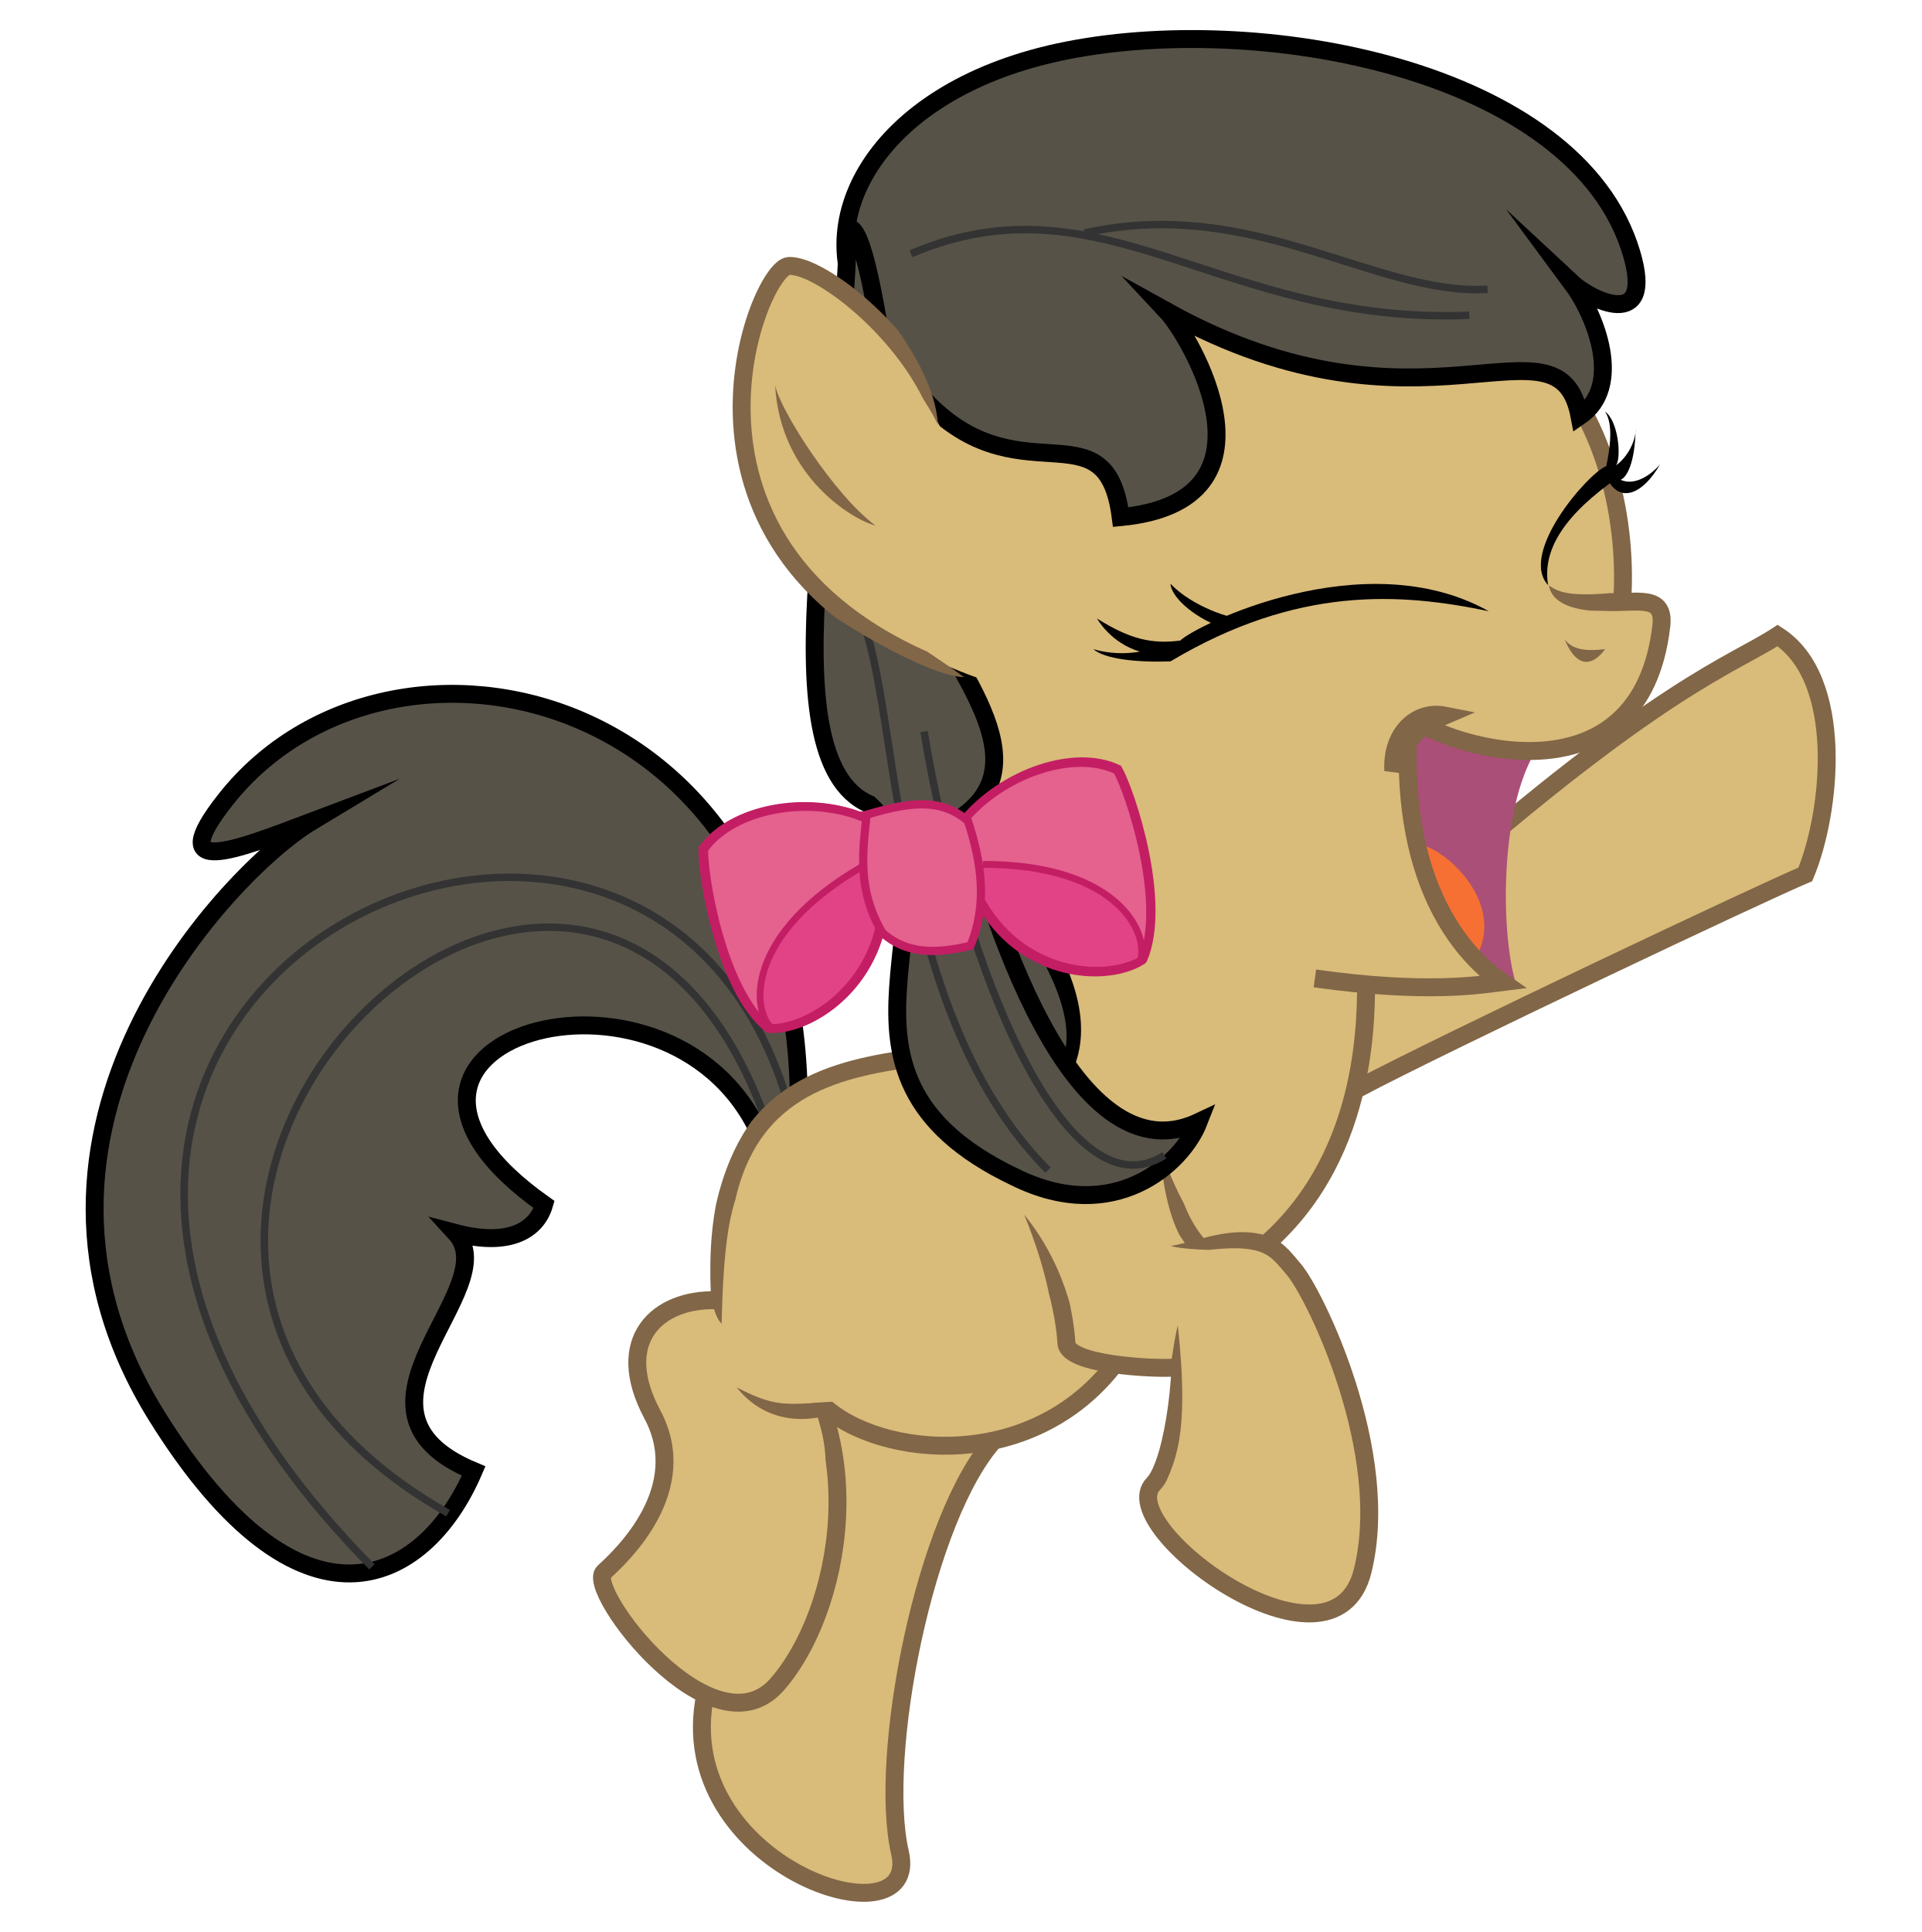
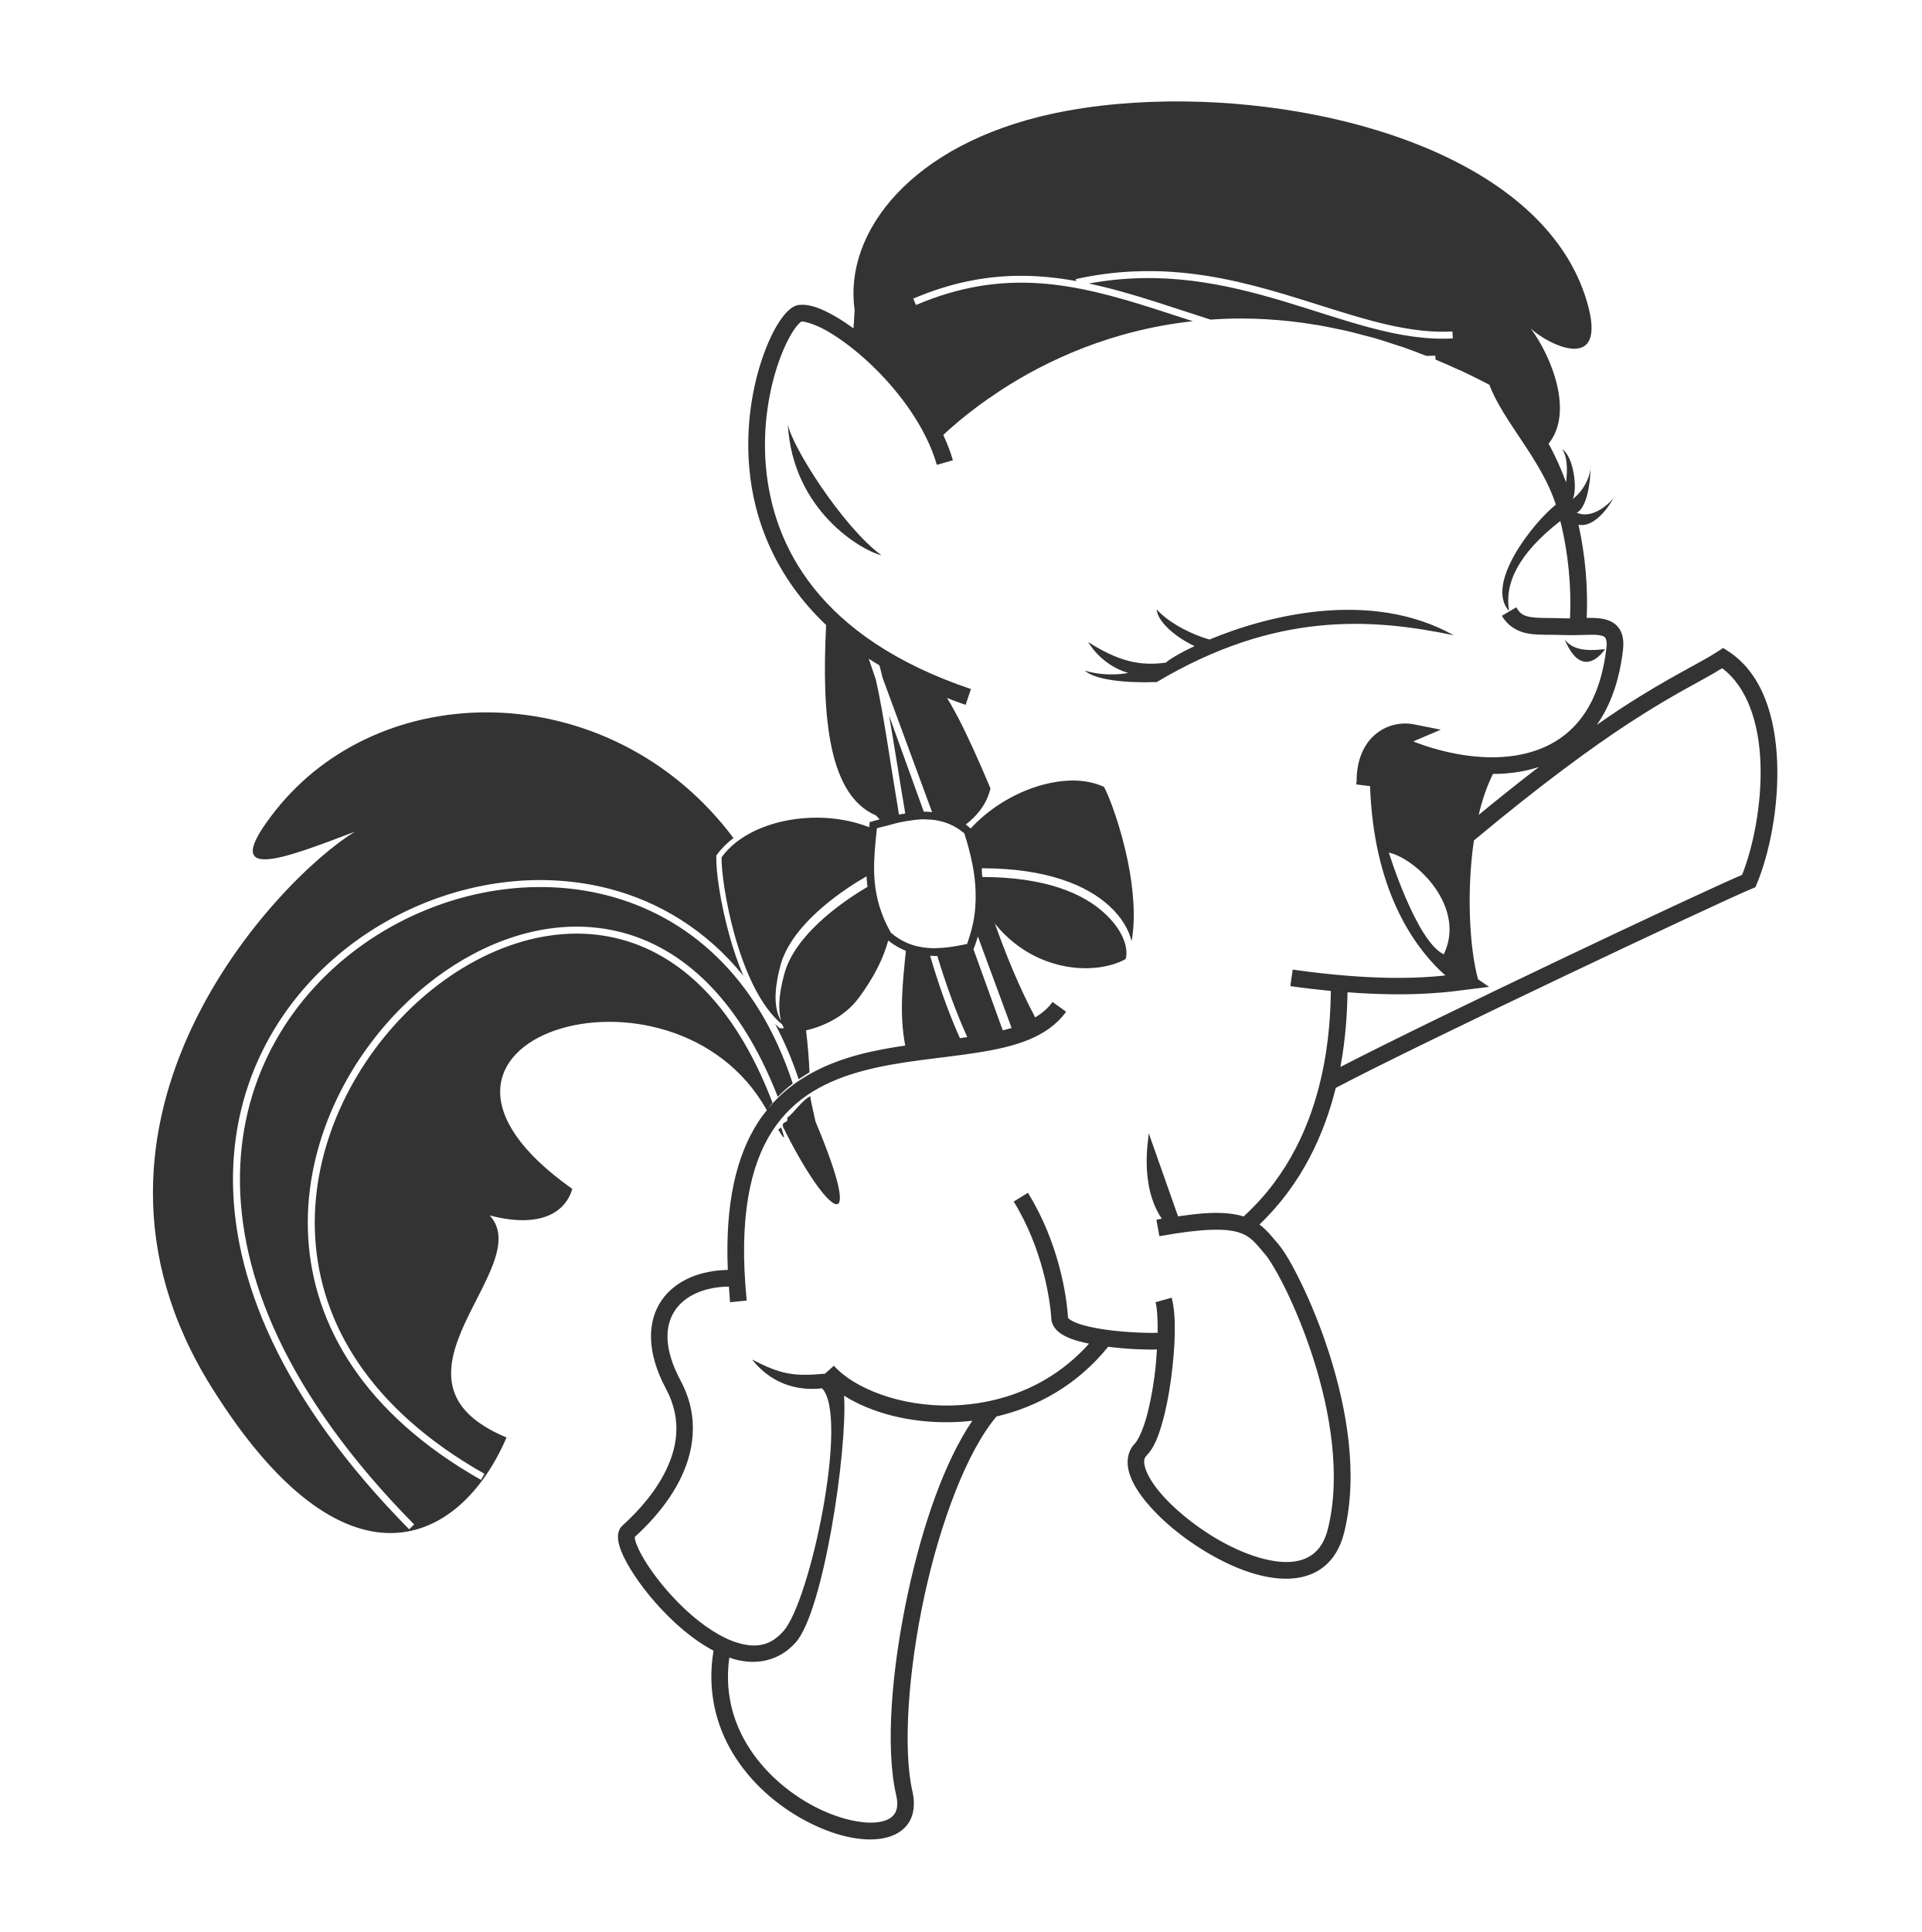
<svg xmlns="http://www.w3.org/2000/svg" xmlns:xlink="http://www.w3.org/1999/xlink" height="174.653" width="173.699" version="1.0" viewBox="0 0 173.699 174.653" id="svg2">
  <defs id="defs66">
    <linearGradient id="linearGradient11550">
      <stop style="stop-color: rgb(255, 255, 255); stop-opacity: 1;" offset="0" id="stop11552" />
      <stop style="stop-color: rgb(255, 255, 255); stop-opacity: 0;" offset="1" id="stop11554" />
    </linearGradient>
    <linearGradient xlink:href="#linearGradient11550" id="linearGradient10783" gradientUnits="userSpaceOnUse" x1="25.5" y1="18.5" x2="36.5" y2="18.5" gradientTransform="matrix(10.16656,0,0,10.16656,-690.8088,-2.169177)" />
-     <clipPath id="clipPath6889" clipPathUnits="userSpaceOnUse">
-       <path id="path6891" d="M 550.321,951.074 C 582.307,1000.693 588.868,1028.988 584.768,1056.463 580.667,1083.938 522.846,937.951 522.846,937.951 L 509.724,903.915 474.867,910.476 C 474.867,910.476 380.14,951.484 395.723,1021.196 411.306,1090.909 323.55,1140.118 385.061,1158.982 446.572,1177.845 415.817,1227.054 453.543,1235.666 491.27,1244.277 537.199,1245.098 549.091,1229.515 560.983,1213.932 644.639,1060.154 643.818,1044.981 642.998,1029.808 599.12,1032.679 591.739,1010.534 584.358,988.39 563.854,956.815 550.321,951.074 Z" style="fill:#ffaaaa;fill-opacity:1;fill-rule:nonzero;stroke:none" />
-     </clipPath>
-     <clipPath id="clipPath6883" clipPathUnits="userSpaceOnUse">
-       <path id="path6885" d="M 516.141,947.394 C 501.49,934.011 502.223,840.106 549.198,797.191 596.172,754.276 733.617,729.919 733.617,729.919 L 793.93,737.458 749.275,788.492 632.708,790.812 C 632.708,790.812 547.458,808.79 537.019,835.467 526.58,862.144 517.881,867.363 516.141,947.394 Z" style="fill:#ffaaaa;fill-opacity:1;fill-rule:nonzero;stroke:none" />
-     </clipPath>
    <clipPath id="clipPath6869" clipPathUnits="userSpaceOnUse">
      <path id="path6871" d="M 718.862,874.389 C 750.028,912.526 753.719,955.174 753.719,955.174 767.661,958.045 853.367,962.966 853.367,962.966 853.367,962.966 832.453,1001.923 831.633,1004.793 830.813,1007.664 756.999,987.16 756.999,987.16 L 731.575,958.865 C 731.575,958.865 741.827,964.606 739.366,949.843 736.906,935.081 734.445,912.526 718.862,874.389 Z" style="fill:none;stroke:#bf1f53;stroke-width:5;stroke-linecap:butt;stroke-linejoin:miter;stroke-miterlimit:4;stroke-dasharray:none;stroke-dashoffset:0;stroke-opacity:1" />
    </clipPath>
    <clipPath id="clipPath6875" clipPathUnits="userSpaceOnUse">
      <path id="path6877" d="M 821.791,948.613 C 829.993,1024.887 819.741,1040.88 809.489,1062.614 823.021,1071.226 871.82,1097.881 871.82,1097.881 L 904.216,1030.218 C 904.216,1030.218 884.943,898.174 854.597,898.174 824.252,898.174 816.87,895.303 816.87,895.303 840.245,892.433 885.353,865.778 914.878,919.088 944.404,972.397 977.21,1074.096 977.21,1074.096 V 1148.32 L 945.224,1192.198 847.626,1148.32 772.172,1092.55 788.985,1042.52 C 788.985,1042.52 795.956,1049.082 804.978,1034.319 814,1019.556 815.553,973.66 821.791,948.613 Z" style="fill:none;stroke:#bf1f53;stroke-width:5;stroke-linecap:butt;stroke-linejoin:miter;stroke-miterlimit:4;stroke-dasharray:none;stroke-dashoffset:0;stroke-opacity:1" />
    </clipPath>
    <clipPath id="clipPath6863" clipPathUnits="userSpaceOnUse">
      <path id="path6865" d="M 809.899,828.871 C 811.949,871.109 823.842,891.613 827.122,894.073 840.655,892.023 846.475,892.301 846.475,892.301 840.734,893.531 820.971,864.548 809.899,828.871 Z" style="fill:none;stroke:#bf1f53;stroke-width:5;stroke-linecap:butt;stroke-linejoin:miter;stroke-miterlimit:4;stroke-dasharray:none;stroke-dashoffset:0;stroke-opacity:1" />
    </clipPath>
    <clipPath id="clipPath6895" clipPathUnits="userSpaceOnUse">
      <path id="path6897" d="M 1070.399,452.832 C 1073.27,468.21 1095.107,470.055 1109.152,470.26 1103.923,479.692 813.59,587.337 813.59,587.337 L 765.201,801.396 C 765.201,801.396 1024.369,812.878 1027.649,812.878 1030.93,812.878 1165.434,707.899 1165.434,707.899 L 1242.529,465.134 1206.442,399.522 C 1206.442,399.522 1144.623,454.882 1113.868,457.753 1083.112,460.623 1076.551,456.933 1070.399,452.832 Z" style="fill:#ffaaaa;fill-opacity:1;fill-rule:nonzero;stroke:none" />
    </clipPath>
    <clipPath id="clipPath6069" clipPathUnits="userSpaceOnUse">
      <path id="path6071" d="M 798.417,670.992 C 773.197,675.708 759.46,673.863 753.924,667.711 769.097,670.582 796.982,657.87 805.593,649.258 814.205,640.646 658.376,584.261 656.121,578.93 653.865,573.599 653.455,490.559 655.301,489.944 657.146,489.329 689.747,504.911 689.747,504.911 L 829.173,605.79 834.709,652.334 Z" style="fill:none;stroke:#bf1f53;stroke-width:5;stroke-linecap:butt;stroke-linejoin:miter;stroke-miterlimit:4;stroke-dasharray:none;stroke-dashoffset:0;stroke-opacity:1" />
    </clipPath>
    <clipPath id="clipPath6907" clipPathUnits="userSpaceOnUse">
      <path id="path6909" d="M 678.523,514.183 C 662.787,502.322 628.248,481.522 582.953,446.503 561.988,430.294 601.392,269.451 625.169,294.968 648.946,320.485 659.385,341.218 661.125,345.277 658.225,297.723 603.132,243.934 586.314,225.376 569.495,206.818 510.922,210.298 492.364,230.595 473.806,250.893 426.252,355.861 461.048,399.936 495.844,444.011 547.458,434.732 566.016,453.87 584.574,473.008 654.746,514.183 678.523,514.183 Z" style="fill:#ffaaaa;fill-opacity:1;fill-rule:nonzero;stroke:none" />
    </clipPath>
  </defs>
+   <path style="color:#000000;font-style:normal;font-variant:normal;font-weight:normal;font-stretch:normal;font-size:medium;line-height:normal;font-family:sans-serif;font-variant-ligatures:normal;font-variant-position:normal;font-variant-caps:normal;font-variant-numeric:normal;font-variant-alternates:normal;font-feature-settings:normal;text-indent:0;text-align:start;text-decoration:none;text-decoration-line:none;text-decoration-style:solid;text-decoration-color:#000000;letter-spacing:normal;word-spacing:normal;text-transform:none;writing-mode:lr-tb;direction:ltr;text-orientation:mixed;dominant-baseline:auto;baseline-shift:baseline;text-anchor:start;white-space:normal;shape-padding:0;clip-rule:nonzero;display:inline;overflow:visible;visibility:visible;opacity:1;isolation:auto;mix-blend-mode:normal;color-interpolation:sRGB;color-interpolation-filters:linearRGB;solid-color:#000000;solid-opacity:1;vector-effect:none;fill:#333333;fill-opacity:1;fill-rule:nonzero;stroke:none;stroke-width:0.742;stroke-linecap:butt;stroke-linejoin:miter;stroke-miterlimit:100;stroke-dasharray:none;stroke-dashoffset:0;stroke-opacity:1;color-rendering:auto;image-rendering:auto;shape-rendering:auto;text-rendering:auto;enable-background:accumulate" d="m 107.222,9.173 c -4.288,-0.057 -8.422,0.317 -12.056,1.099 -12.772,2.749 -18.91,10.718 -17.909,17.74 -0.025,0.544 -0.067,1.11 -0.104,1.671 -0.527,-0.381 -1.045,-0.73 -1.538,-1.017 -1.251,-0.728 -2.318,-1.183 -3.32,-1.106 -0.45,0.035 -0.751,0.259 -1.031,0.518 -0.28,0.259 -0.542,0.586 -0.804,0.984 -0.524,0.796 -1.045,1.877 -1.502,3.189 -0.914,2.623 -1.562,6.166 -1.228,10.026 0.405,4.695 2.331,9.84 6.95,14.228 -0.434,8.542 0.29,15.403 4.501,17.208 0.123,0.116 0.217,0.239 0.33,0.357 -0.223,0.062 -0.446,0.122 -0.669,0.186 l -0.224,0.064 -0.026,0.233 c -0.008,0.074 -0.014,0.15 -0.022,0.224 -1.448,-0.567 -3.051,-0.848 -4.647,-0.86 -3.532,-0.027 -7.023,1.25 -8.692,3.586 -0.071,2.197 1.491,11.871 5.483,15.112 0.051,0.128 0.102,0.244 0.155,0.337 -0.089,4.73e-4 -0.181,0.006 -0.268,0.002 l -0.111,-0.005 -0.087,-0.069 c -0.115,-0.092 -0.219,-0.204 -0.33,-0.304 0.807,1.52 1.522,3.18 2.125,4.989 0.306,-0.213 0.641,-0.42 0.979,-0.625 -0.052,-1.308 -0.165,-2.564 -0.312,-3.79 1.469,-0.348 3.475,-1.183 4.796,-2.981 1.347,-1.833 2.16,-3.459 2.635,-5.146 0.511,0.411 1.044,0.715 1.594,0.933 -0.29,2.829 -0.611,5.735 -0.058,8.561 -1.382,0.206 -2.774,0.447 -4.138,0.809 -3.084,0.819 -6.039,2.218 -8.229,4.851 0.12,-0.166 0.237,-0.333 0.368,-0.488 -3.576,-9.389 -8.98,-13.881 -14.699,-15.003 -6.425,-1.26 -13.32,1.718 -18.496,6.947 -5.176,5.229 -8.609,12.687 -8.142,20.288 0.467,7.601 4.807,15.372 15.298,21.312 l -0.31,0.549 c -10.632,-6.019 -15.136,-14.008 -15.617,-21.822 -0.48,-7.814 3.036,-15.426 8.324,-20.769 3.966,-4.007 8.943,-6.748 14.006,-7.315 1.688,-0.189 3.386,-0.135 5.059,0.193 5.895,1.157 11.416,5.752 15.056,15.089 0.18,-0.188 0.366,-0.371 0.558,-0.547 0.244,-0.223 0.514,-0.441 0.795,-0.656 C 68.469,88.167 62.097,82.819 54.924,80.953 47.534,79.031 39.284,80.818 32.856,85.352 26.429,89.887 21.83,97.151 21.693,106.197 c -0.137,9.046 4.195,19.907 15.745,31.613 l -0.448,0.441 c -11.631,-11.789 -16.067,-22.81 -15.927,-32.065 0.14,-9.255 4.861,-16.712 11.431,-21.348 4.928,-3.477 10.899,-5.377 16.78,-5.277 1.96,0.033 3.911,0.29 5.809,0.784 4.543,1.182 8.775,3.745 12.116,7.867 -0.479,-1.114 -0.877,-2.295 -1.208,-3.457 -0.895,-3.141 -1.278,-6.101 -1.239,-7.302 l 0.004,-0.106 0.06,-0.086 c 0.404,-0.566 0.913,-1.063 1.487,-1.502 -5.565,-7.441 -13.744,-11.176 -21.722,-11.355 -7.561,-0.17 -14.937,2.85 -19.721,8.922 -5.326,6.761 0.938,4.23 7.227,1.859 -6.76,4.075 -28.02,26.017 -13.015,50.135 12.107,19.46 22.534,14.378 26.718,4.629 -12.472,-5.197 2.806,-15.366 -1.52,-20.074 4.426,1.165 6.815,-0.166 7.464,-2.4 -19.134,-13.524 9.106,-22.299 17.585,-7.111 -0.272,0.34 -0.538,0.691 -0.784,1.072 -1.941,3.006 -2.995,7.271 -2.743,13.365 -2.47,0.042 -4.71,0.928 -5.964,2.721 -1.339,1.913 -1.391,4.723 0.372,8.018 1.55,2.897 0.984,5.526 -0.184,7.741 -1.168,2.216 -2.959,3.914 -3.747,4.63 -0.291,0.264 -0.393,0.632 -0.406,0.94 -0.013,0.309 0.043,0.602 0.135,0.911 0.183,0.618 0.521,1.305 0.979,2.059 0.915,1.509 2.315,3.263 3.958,4.793 1.101,1.025 2.308,1.947 3.566,2.61 -0.592,3.56 0.203,6.721 1.748,9.277 1.628,2.695 4.047,4.741 6.507,6.063 2.461,1.321 4.949,1.948 6.903,1.649 0.977,-0.15 1.86,-0.562 2.407,-1.323 0.547,-0.761 0.682,-1.794 0.417,-2.943 -0.872,-3.777 -0.396,-10.863 1.086,-17.698 1.434,-6.612 3.839,-13.049 6.515,-16.2 3.657,-0.854 7.275,-2.816 10.092,-6.3 1.778,0.222 3.505,0.28 4.408,0.242 -0.047,0.801 -0.114,1.625 -0.224,2.447 -0.185,1.383 -0.45,2.743 -0.771,3.845 -0.321,1.102 -0.743,1.952 -1.013,2.23 -0.639,0.658 -0.761,1.613 -0.539,2.476 0.221,0.864 0.728,1.725 1.418,2.597 1.38,1.744 3.52,3.521 5.868,4.882 2.348,1.361 4.895,2.317 7.178,2.245 1.142,-0.036 2.232,-0.348 3.122,-1.039 0.89,-0.691 1.543,-1.745 1.884,-3.123 1.295,-5.233 0.244,-11.175 -1.316,-16.091 -0.78,-2.458 -1.692,-4.658 -2.526,-6.385 -0.833,-1.727 -1.548,-2.946 -2.097,-3.592 -0.534,-0.628 -1.03,-1.275 -1.715,-1.788 3.924,-3.749 5.895,-8.311 6.897,-12.35 7.49,-3.954 34.327,-16.638 37.648,-18.022 l 0.288,-0.12 0.12,-0.286 c 1.15,-2.761 1.997,-6.945 1.846,-10.996 -0.151,-4.051 -1.308,-8.053 -4.472,-10.081 l -0.412,-0.262 -0.41,0.268 c -1.81,1.184 -4.342,2.275 -8.833,5.201 -0.657,0.428 -1.429,0.967 -2.176,1.482 1.19,-1.687 2.033,-3.914 2.365,-6.775 0.091,-0.784 9.3e-4,-1.456 -0.368,-1.972 -0.369,-0.516 -0.948,-0.751 -1.491,-0.846 -0.456,-0.079 -0.934,-0.085 -1.418,-0.075 0.114,-2.689 -0.11,-5.578 -0.743,-8.424 0.946,0.197 2.118,-0.595 3.165,-2.4 -0.766,0.896 -2.129,1.846 -3.331,1.308 0.516,-0.206 1.215,-1.412 1.266,-4.302 0.052,0.619 -0.399,2.149 -1.638,3.078 0.465,-0.774 0.142,-3.8 -0.942,-4.523 0.484,0.692 0.49,1.869 0.357,3.007 -0.447,-1.205 -0.963,-2.381 -1.584,-3.495 2.304,-2.835 0.265,-7.882 -1.602,-10.402 1.549,1.445 7.054,4.23 5.06,-2.478 C 139.836,15.073 122.538,9.378 107.222,9.173 Z m -2.903,15.336 c 4.293,0.071 8.202,1.02 11.838,2.107 5.54,1.656 10.452,3.612 15.14,3.348 l 0.035,0.629 c -4.884,0.276 -9.848,-1.727 -15.355,-3.373 -5.229,-1.563 -10.941,-2.812 -17.541,-1.589 2.016,0.429 4.024,1.014 6.074,1.667 1.6,0.51 3.241,1.058 4.92,1.595 0.904,-0.061 1.823,-0.102 2.77,-0.1 0.735,0.001 1.483,0.022 2.243,0.066 0.761,0.043 1.533,0.108 2.318,0.197 0.711,0.081 1.435,0.186 2.167,0.306 0.085,0.014 0.167,0.022 0.251,0.036 0.61,0.104 1.23,0.235 1.853,0.368 0.216,0.046 0.427,0.081 0.645,0.131 0.565,0.129 1.141,0.286 1.717,0.441 0.27,0.073 0.535,0.131 0.807,0.21 0.651,0.187 1.314,0.406 1.979,0.627 0.202,0.067 0.399,0.121 0.601,0.191 0.681,0.236 1.374,0.503 2.068,0.776 0.027,0.011 0.054,0.019 0.08,0.029 0.275,-0.006 0.544,-0.005 0.824,-0.016 l 0.015,0.352 c 0.641,0.267 1.287,0.55 1.939,0.847 0.153,0.07 0.302,0.127 0.456,0.199 0.004,0.002 0.007,0.004 0.011,0.005 0.811,0.379 1.634,0.794 2.462,1.226 1.251,3.333 4.724,6.784 6.006,10.839 -2.055,1.629 -6.444,7.194 -4.226,9.611 -0.415,-2.448 0.765,-5.123 4.634,-8.137 0.738,2.957 1.005,6.001 0.877,8.802 -0.166,0.001 -0.333,0.007 -0.497,0 -1.282,-0.053 -2.292,-7.2e-5 -2.978,-0.106 -0.685,-0.106 -1.008,-0.253 -1.383,-0.891 l -1.303,0.765 c 0.58,0.988 1.509,1.474 2.456,1.62 0.947,0.146 1.95,0.07 3.145,0.12 1.331,0.055 2.575,-0.096 3.233,0.018 0.329,0.057 0.448,0.135 0.519,0.235 0.071,0.1 0.163,0.345 0.097,0.918 -0.421,3.625 -1.662,5.959 -3.298,7.46 -1.636,1.502 -3.712,2.198 -5.908,2.378 -2.915,0.238 -6.008,-0.506 -8.242,-1.385 0.077,-0.035 0.14,-0.075 0.221,-0.109 l 2.258,-0.959 -2.407,-0.477 c -0.353,-0.07 -0.705,-0.095 -1.05,-0.077 -1.035,0.055 -2.008,0.494 -2.741,1.236 -0.924,0.935 -1.428,2.352 -1.412,4.002 v 0.002 c 9.3e-4,0.094 -0.039,0.167 -0.035,0.262 l 1.248,0.159 c 0.324,9.11 3.73,14.365 6.81,17.113 -2.409,0.259 -6.677,0.477 -13.806,-0.53 l -0.211,1.494 c 1.315,0.186 2.522,0.323 3.663,0.434 -0.03,1.714 -0.119,4.515 -0.864,7.796 -0.936,4.126 -2.897,8.843 -7.025,12.592 -0.015,-0.005 -0.028,-0.012 -0.044,-0.016 -0.793,-0.239 -1.748,-0.344 -3.007,-0.297 -0.801,0.03 -1.787,0.147 -2.872,0.304 l -2.651,-7.519 c 0,0.475 -0.877,4.677 1.181,7.732 -0.542,0.082 0.134,-0.019 -0.49,0.095 l 0.272,1.485 c 3.931,-0.715 5.98,-0.703 7.131,-0.355 1.151,0.347 1.58,1.002 2.482,2.063 0.328,0.386 1.085,1.608 1.888,3.271 0.802,1.663 1.69,3.805 2.446,6.187 1.512,4.763 2.475,10.489 1.292,15.271 -0.278,1.125 -0.752,1.832 -1.345,2.292 -0.593,0.461 -1.341,0.693 -2.245,0.722 -1.808,0.057 -4.178,-0.769 -6.373,-2.041 -2.195,-1.272 -4.223,-2.978 -5.438,-4.512 -0.607,-0.767 -1.002,-1.494 -1.141,-2.034 -0.138,-0.54 -0.079,-0.804 0.16,-1.05 0.646,-0.665 1.028,-1.654 1.379,-2.861 0.351,-1.207 0.626,-2.627 0.818,-4.067 0.385,-2.88 0.499,-5.733 0.053,-7.327 l -1.454,0.408 c 0.141,0.502 0.205,1.521 0.19,2.761 -0.706,0.038 -2.875,-0.013 -4.8,-0.293 -0.987,-0.144 -1.922,-0.352 -2.549,-0.601 -0.313,-0.125 -0.546,-0.261 -0.66,-0.361 -0.114,-0.1 -0.096,-0.114 -0.095,-0.1 -0.11,-1.982 -0.84,-6.804 -3.623,-11.298 l -1.285,0.795 c 2.586,4.178 3.302,8.853 3.399,10.587 0.027,0.479 0.298,0.883 0.61,1.155 0.313,0.273 0.681,0.463 1.093,0.627 0.506,0.201 1.093,0.349 1.706,0.476 -3.499,3.914 -8.125,5.486 -12.435,5.589 -4.594,0.11 -8.795,-1.535 -10.626,-3.595 l -0.811,0.722 c -2.86,0.256 -3.966,0.064 -6.586,-1.281 2.082,2.614 4.746,2.781 6.323,2.602 2.455,2.502 -1.049,19.229 -3.497,21.957 -1.173,1.331 -2.458,1.518 -4.016,1.082 -1.558,-0.435 -3.298,-1.605 -4.831,-3.032 -1.533,-1.427 -2.868,-3.105 -3.696,-4.47 -0.414,-0.683 -0.7,-1.294 -0.822,-1.706 -0.057,-0.193 -0.069,-0.328 -0.069,-0.392 0.855,-0.781 2.698,-2.535 3.974,-4.957 1.314,-2.493 1.989,-5.777 0.18,-9.159 -1.596,-2.983 -1.427,-5.066 -0.467,-6.438 0.91,-1.301 2.688,-2.063 4.827,-2.083 0.034,0.47 0.055,0.921 0.104,1.412 l 1.503,-0.149 c -0.744,-7.484 0.318,-12.235 2.305,-15.313 1.987,-3.078 4.934,-4.583 8.275,-5.47 3.341,-0.887 7.035,-1.114 10.325,-1.636 3.29,-0.523 6.274,-1.338 7.969,-3.69 l -1.225,-0.884 c -0.404,0.561 -0.942,1.013 -1.569,1.4 -1.46,-2.751 -2.669,-5.738 -3.643,-8.481 1.669,2.074 3.778,3.248 5.839,3.747 2.347,0.568 4.593,0.234 5.981,-0.545 0.264,-0.96 -0.176,-2.553 -1.93,-4.162 -1.889,-1.733 -5.252,-3.248 -11.025,-3.255 -0.011,-0.093 -0.02,-0.186 -0.033,-0.279 L 88.753,78.491 c 5.888,0.002 9.502,1.549 11.528,3.408 1.136,1.042 1.765,2.17 2.015,3.184 0.384,-2.135 0.157,-4.789 -0.348,-7.245 -0.631,-3.065 -1.644,-5.773 -2.147,-6.704 -0.846,-0.386 -1.821,-0.585 -2.877,-0.574 -1.094,0.011 -2.261,0.224 -3.42,0.614 -2.129,0.717 -4.213,2.032 -5.758,3.721 l -0.035,-0.031 c -0.134,-0.118 -0.272,-0.224 -0.41,-0.326 1.259,-0.973 1.954,-2.071 2.238,-3.26 -1.031,-2.464 -2.046,-4.705 -2.914,-6.383 -0.131,-0.252 -0.25,-0.465 -0.374,-0.691 -0.117,-0.213 -0.233,-0.426 -0.343,-0.612 -0.103,-0.176 -0.201,-0.331 -0.297,-0.483 -0.003,-0.005 -0.006,-0.008 -0.009,-0.013 0.554,0.211 1.1,0.426 1.686,0.623 l 0.483,-1.43 C 74.052,57.664 69.857,49.372 69.233,42.148 c -0.312,-3.612 0.304,-6.967 1.152,-9.399 0.424,-1.216 0.909,-2.203 1.338,-2.856 0.214,-0.326 0.417,-0.567 0.565,-0.703 0.148,-0.136 0.239,-0.133 0.124,-0.124 0.34,-0.026 1.319,0.251 2.446,0.906 1.126,0.655 2.444,1.641 3.743,2.856 2.597,2.429 5.111,5.782 6.086,9.195 l 1.452,-0.415 c -0.222,-0.779 -0.526,-1.54 -0.867,-2.287 0.115,-0.109 0.208,-0.2 0.346,-0.326 0.253,-0.232 0.559,-0.492 0.884,-0.769 0.127,-0.108 0.234,-0.201 0.372,-0.315 0.365,-0.303 0.784,-0.627 1.225,-0.962 0.139,-0.106 0.258,-0.202 0.405,-0.31 0.493,-0.365 1.043,-0.74 1.618,-1.124 0.146,-0.097 0.272,-0.189 0.423,-0.286 4.045,-2.623 9.954,-5.423 17.447,-6.21 -0.057,0.006 -0.116,0.008 -0.173,0.015 -1.175,-0.383 -2.367,-0.773 -3.499,-1.133 -7.103,-2.263 -13.499,-3.75 -21.518,-0.328 l -0.246,-0.578 c 3.584,-1.529 6.869,-2.097 10.028,-2.061 0.451,0.005 0.9,0.022 1.347,0.051 1.128,0.072 2.243,0.223 3.353,0.423 l -0.04,-0.177 c 1.8,-0.401 3.536,-0.618 5.214,-0.692 0.629,-0.028 1.251,-0.036 1.864,-0.026 z M 71.217,38.328 c 0.413,7.847 6.711,11.459 8.466,11.872 -3.51,-2.581 -8.157,-9.911 -8.466,-11.872 z M 104.565,55.104 c 0.046,0.916 1.356,2.318 3.417,3.307 -1.374,0.648 -2.316,1.219 -2.591,1.494 -2.375,0.31 -4.234,-0.104 -7.021,-1.859 0,0 1.136,2.065 3.614,2.788 0,0 -1.859,0.412 -3.923,-0.208 0.929,0.826 3.615,1.136 6.506,1.033 10.737,-6.401 19.409,-5.782 26.842,-4.233 -7.492,-4.187 -16.842,-1.79 -22.073,0.388 -1.439,-0.401 -3.562,-1.395 -4.769,-2.712 z m -26.033,4.446 c 0.309,0.203 0.641,0.399 0.966,0.596 0.096,0.36 0.193,0.722 0.282,1.117 l 0.002,0.007 4.476,12.146 c -0.249,-0.023 -0.499,-0.044 -0.751,-0.042 L 80.371,64.687 c 0.463,2.607 0.914,5.637 1.463,8.851 -0.189,0.032 -0.379,0.059 -0.569,0.098 -0.799,-4.744 -1.381,-9.065 -2.085,-12.182 z m 77.148,0.858 c 2.28,1.708 3.328,4.956 3.462,8.57 0.138,3.696 -0.661,7.601 -1.662,10.11 -3.939,1.669 -27.945,13.031 -36.309,17.366 0.523,-2.805 0.616,-5.25 0.643,-6.752 6.17,0.466 9.562,-0.087 10.823,-0.244 l 1.975,-0.246 -1,-0.685 c -0.762,-2.757 -1.057,-7.903 -0.374,-12.55 6.238,-5.197 10.764,-8.483 14.114,-10.666 4.163,-2.713 6.403,-3.703 8.328,-4.904 z m -16.568,8.927 c -1.64,1.254 -3.46,2.703 -5.441,4.33 0.32,-1.362 0.748,-2.618 1.29,-3.701 0.39,-0.005 0.779,-0.01 1.17,-0.042 1.007,-0.082 2.011,-0.274 2.981,-0.587 z m -55.664,4.727 c 0.107,-0.002 0.208,0.014 0.313,0.016 0.257,0.006 0.512,0.018 0.76,0.055 0.018,0.003 0.036,0.008 0.055,0.011 0.237,0.037 0.47,0.089 0.7,0.157 0.412,0.121 0.812,0.295 1.201,0.532 0.043,0.026 0.085,0.054 0.128,0.082 0.193,0.125 0.383,0.262 0.57,0.421 0.017,0.052 0.031,0.103 0.047,0.155 0.008,0.026 0.015,0.052 0.024,0.078 0.118,0.375 0.226,0.749 0.326,1.123 0.021,0.083 0.043,0.165 0.064,0.248 0.09,0.354 0.172,0.707 0.242,1.061 0.012,0.058 0.025,0.115 0.036,0.173 0.078,0.409 0.144,0.818 0.191,1.226 0.001,0.01 0.003,0.019 0.004,0.029 0.044,0.386 0.068,0.772 0.082,1.157 0.033,0.956 -0.031,1.91 -0.226,2.863 -0.001,0.007 -0.002,0.013 -0.004,0.02 -0.088,0.427 -0.204,0.854 -0.346,1.281 -0.065,0.194 -0.115,0.389 -0.191,0.583 -0.458,0.101 -0.907,0.182 -1.35,0.248 -0.091,0.014 -0.183,0.028 -0.273,0.04 -0.153,0.02 -0.306,0.037 -0.457,0.051 -0.111,0.01 -0.22,0.015 -0.33,0.022 -0.163,0.01 -0.326,0.021 -0.487,0.022 -0.003,2.2e-5 -0.006,-2e-5 -0.009,0 -0.219,0.001 -0.435,-0.007 -0.649,-0.024 -0.66,-0.052 -1.296,-0.199 -1.906,-0.468 -0.497,-0.219 -0.978,-0.513 -1.438,-0.918 -0.007,-0.012 -0.011,-0.024 -0.018,-0.036 0,0 0,-0.002 0,-0.002 -0.224,-0.395 -0.417,-0.784 -0.581,-1.166 -0.143,-0.332 -0.257,-0.658 -0.361,-0.982 -0.017,-0.054 -0.042,-0.109 -0.058,-0.162 -0.111,-0.367 -0.2,-0.728 -0.27,-1.086 -0.07,-0.363 -0.122,-0.722 -0.157,-1.079 -0.032,-0.321 -0.052,-0.641 -0.06,-0.959 -1.97e-4,-0.008 1.83e-4,-0.016 0,-0.024 -0.029,-1.261 0.098,-2.499 0.231,-3.756 0.006,-0.06 0.01,-0.119 0.016,-0.179 0.269,-0.077 0.531,-0.134 0.798,-0.206 0.112,-0.03 0.224,-0.057 0.335,-0.086 0.328,-0.09 0.657,-0.185 0.977,-0.253 0.192,-0.041 0.379,-0.069 0.569,-0.102 0.232,-0.041 0.461,-0.074 0.689,-0.102 0.274,-0.031 0.547,-0.059 0.813,-0.064 z m 42.1,3.009 c 2.555,0.584 7.01,4.965 4.966,9.199 -2.482,-1.168 -4.966,-9.199 -4.966,-9.199 z m -47.217,2.15 c 0.016,0.313 0.051,0.632 0.091,0.951 -2.627,1.546 -6.568,4.451 -7.506,7.812 -0.598,2.142 -0.535,3.458 -0.315,4.271 -0.06,-0.092 -0.12,-0.207 -0.18,-0.343 v -0.002 c -0.097,-0.219 -0.185,-0.507 -0.244,-0.86 -0.023,-0.143 -0.041,-0.296 -0.053,-0.465 -0.004,-0.061 -0.008,-0.123 -0.011,-0.188 -0.018,-0.482 0.02,-1.065 0.138,-1.76 0.015,-0.09 0.031,-0.181 0.049,-0.275 0.071,-0.367 0.157,-0.753 0.277,-1.183 0.152,-0.543 0.39,-1.072 0.682,-1.589 v -0.002 c 1.565,-2.773 4.864,-5.097 7.072,-6.369 z m 10.068,5.438 3.047,8.268 c -0.333,0.109 -0.56,0.156 -0.8,0.213 l -2.646,-7.327 0.011,-0.029 c 0.155,-0.375 0.275,-0.75 0.388,-1.124 z m -4.319,1.74 c 0.218,0.011 0.434,0.027 0.654,0.022 0.746,2.472 1.624,4.938 2.706,7.335 -0.219,0.032 -0.443,0.063 -0.667,0.093 -1.077,-2.414 -1.95,-4.924 -2.693,-7.449 z M 73.253,99.099 c -0.746,0.342 -1.501,1.547 -2.097,1.943 0.18,0.547 -0.538,0.259 -0.37,0.835 3.983,8.083 7.621,10.656 2.93,-0.496 -0.229,-1.104 -0.469,-2.018 -0.463,-2.282 z m -2.639,2.817 c -0.088,0.069 -0.181,0.137 -0.262,0.208 0.713,1.151 0.58,0.762 0.262,-0.208 z m 5.691,24.255 c 2.48,1.57 5.985,2.484 9.738,2.394 0.612,-0.015 1.232,-0.058 1.855,-0.131 -2.544,3.735 -4.512,9.534 -5.804,15.493 -1.512,6.974 -2.069,14.084 -1.082,18.36 0.199,0.864 0.077,1.375 -0.171,1.72 -0.248,0.346 -0.7,0.602 -1.409,0.711 -1.418,0.217 -3.711,-0.279 -5.961,-1.487 -2.25,-1.208 -4.47,-3.097 -5.93,-5.512 -1.33,-2.202 -2.034,-4.831 -1.613,-7.874 0.153,0.052 0.307,0.108 0.461,0.151 1.937,0.541 4.028,0.199 5.556,-1.536 2.502,-2.84 4.667,-17.308 4.359,-22.288 z" id="path1293" />
  <path d="" id="path8421" style="fill:none;fill-opacity:1;stroke:url(#linearGradient10783);stroke-width:10.167;stroke-linecap:round;stroke-linejoin:miter;stroke-miterlimit:4;stroke-dasharray:none;stroke-dashoffset:1.96;stroke-opacity:1" />
-   <g transform="matrix(0.7139833,0,0,0.7139833,-124.3999,-403.5784)" id="g30107">
-     <g transform="matrix(0.188971,0,0,0.188971,168.0631,553.8079)" id="layer43" style="opacity:1;stop-opacity:1">
-       <path id="path6019" d="M 567.544,817.799 C 579.027,520.904 294.256,456.034 183.714,596.358 141.402,650.07 191.168,629.96 241.124,611.121 187.427,643.495 18.531,817.788 137.731,1009.379 233.908,1163.963 316.742,1123.602 349.983,1046.159 250.911,1004.875 372.262,924.091 337.902,886.692 373.058,895.943 392.038,885.366 397.197,867.616 241.785,757.77 479.929,687.235 541.3,819.439 634.797,962.146 567.544,817.799 567.544,817.799 Z" style="fill:#565248;stroke:#000000;stroke-width:12;stroke-miterlimit:100" />
-       <path id="path6021" d="M 281.848,1110.356 C -86.444,737.073 461.211,466.287 560.217,798.351" style="fill:none;stroke:#333333;stroke-width:5;stroke-miterlimit:100" />
-       <path id="path6023" d="M 332.882,1074.4 C -2.703,884.415 441.969,452.727 553.257,834.307" style="fill:none;stroke:#333333;stroke-width:5;stroke-miterlimit:100" />
-     </g>
-     <g transform="matrix(0.188971,0,0,0.188971,168.0631,553.8079)" id="layer41" style="opacity:1;stop-opacity:1">
-       <path id="path6000" d="M 691.282,1026.845 C 666.924,1069.76 615.89,1220.543 637.928,1315.652 639.088,1328.411 622.849,1334.21 592.693,1322.612 562.536,1311.013 499.903,1305.214 505.703,1196.186 511.502,1087.158 567.176,953.773 567.176,953.773 567.176,953.773 676.203,894.62 691.282,1026.845 Z" style="color:#000000;fill:#d9bb7a;stroke:#816647;stroke-width:12;stroke-opacity:0" />
-       <path id="path5998" d="M 941.813,790.232 C 1000.967,758.915 1214.382,658.007 1242.219,646.408 1259.617,604.653 1268.896,515.343 1223.661,486.346 1193.505,506.064 1144.79,519.983 989.368,656.847 894.259,669.606 941.813,790.232 941.813,790.232 Z" style="color:#000000;fill:#d9bb7a;stroke:#816647;stroke-width:12;stroke-miterlimit:5" />
-       <path id="path5996" d="M 776.822,971.751 C 768.123,990.599 672.434,1070.34 583.994,1001.038 590.083,1038.444 599.94,1094.19 583.127,1138.068 568.365,1175.795 538.019,1218.443 503.983,1193.428 469.946,1168.414 436.73,1136.838 437.551,1112.233 449.443,1105.672 477.738,1064.254 478.558,1038.009 479.378,1011.765 452.723,972.808 457.644,965.426 462.565,958.045 481.429,933.44 512.184,929.34 510.134,911.296 507.673,805.907 597.48,779.662 673.754,766.54 738.136,760.799 745.517,735.784 752.899,710.769 676.203,514.183 658.225,505.484 614.762,484.453 654.166,335.563 654.166,335.563 654.166,335.563 810.748,160.423 1058.38,291.488 1102.455,334.983 1126.232,414.434 1118.113,457.35 1139.571,459.669 1145.37,468.948 1145.37,468.948 1145.37,479.967 1137.831,562.318 1072.878,561.738 1007.926,561.158 976.609,539.12 976.609,539.12 972.55,571.597 985.308,683.524 1034.603,717.16 999.227,720.06 945.293,720.06 945.293,720.06 947.613,750.216 929.055,865.623 881.5,892.3 911.657,923.617 982.989,1050.622 937.754,1127.754 922.095,1148.051 839.165,1154.431 802.049,1059.321 815.968,1040.184 822.347,985.67 822.347,974.651 814.228,978.711 776.822,971.751 776.822,971.751 Z" style="fill:#d9bb7a;stroke:#816647;stroke-width:12;stroke-opacity:0" clip-path="none" />
-     </g>
-     <g transform="matrix(0.188971,0,0,0.188971,168.0631,553.8079)" id="layer42" style="opacity:1;stop-opacity:1">
-       <path id="path6003" d="M 1061.542,563.644 C 1037.491,603.294 1038.219,684.039 1047.783,717.741 1009.349,705.56 970.089,646.586 978.44,545.509 998.944,551.25 1036.937,566.924 1061.542,563.644 Z" style="fill:#aa4f77;stroke:#000000;stroke-width:12;stroke-opacity:0" />
-       <path id="path6005" d="M 983.569,626.11 C 1003.866,630.75 1039.242,665.546 1023.004,699.182 1003.286,689.903 983.569,626.11 983.569,626.11 Z" style="fill:#f67033;stroke:#000000;stroke-width:12;stroke-opacity:0" />
-     </g>
-     <g transform="matrix(0.188971,0,0,0.188971,168.0631,553.8079)" id="layer39" style="opacity:1;stop-opacity:1">
-       <path clip-path="url(#clipPath6889)" id="path5966" d="M 512.662,931.736 C 473.226,930.576 443.07,958.413 469.747,1008.287 496.424,1058.161 450.029,1102.236 437.27,1113.835 424.512,1125.434 510.342,1237.941 553.257,1189.227 596.172,1140.512 618.831,1020.424 549.555,950.609" style="fill:none;stroke:#816647;stroke-width:12;stroke-miterlimit:5" />
-       <path clip-path="url(#clipPath6883)" id="path5964" d="M 746.955,736.878 C 699.542,802.666 492.515,707.344 516.481,948.396" style="fill:none;stroke:#816647;stroke-width:12;stroke-miterlimit:5" />
-       <path id="path5968" d="M 580.564,998.59 C 613.37,1035.496 719.272,1050.722 778.323,976.088" style="fill:none;stroke:#816647;stroke-width:12;stroke-miterlimit:5" />
-       <path id="path5970" d="M 699.589,1024.477 C 652.02,1076.147 620.854,1237.716 635.617,1301.688 650.38,1365.66 481.429,1310.71 505.213,1195.889" style="fill:none;stroke:#816647;stroke-width:12;stroke-miterlimit:5" />
-       <path clip-path="url(#clipPath6869)" id="path5972" d="M 719.272,873.569 C 740.596,908.016 746.337,945.743 747.157,960.505 747.978,975.268 806.208,977.728 818.511,976.908" style="fill:none;stroke:#816647;stroke-width:12;stroke-miterlimit:5" />
-       <path clip-path="url(#clipPath6875)" id="path5974" d="M 821.791,947.383 C 827.532,967.887 819.935,1039.848 805.388,1054.823 777.503,1083.528 925.95,1192.608 945.634,1113.053 965.318,1033.499 913.648,927.699 899.706,911.296 885.763,894.893 880.842,884.231 817.69,895.713" style="fill:none;stroke:#816647;stroke-width:12;stroke-miterlimit:5" />
-       <path clip-path="url(#clipPath6863)" id="path5976" d="M 834.474,893.874 C 813.971,869.27 811.129,831.742 811.129,827.641" style="fill:none;stroke:#816647;stroke-width:12;stroke-miterlimit:5" />
-       <path id="path5978" d="M 881.033,893.932 C 952.054,831.642 947.274,734.964 948.094,716.1" style="fill:none;stroke:#816647;stroke-width:12;stroke-miterlimit:5" />
-       <path clip-path="url(#clipPath6895)" id="path5980" d="M 913.648,716.1 C 989.102,726.762 1026.009,720.201 1039.131,718.561 1010.426,698.877 968.598,648.848 976.8,540.588 1006.325,562.732 1131.872,599.339 1145.751,479.897 1148.256,458.333 1129.143,464.724 1109.459,463.904 1089.776,463.084 1077.473,465.954 1069.887,453.037" style="color:#000000;fill:none;stroke:#816647;stroke-width:12;stroke-miterlimit:5" />
-       <path id="path5984" d="M 1080.959,488.918 C 1093.261,518.444 1108.024,495.48 1108.024,495.48 1094.081,497.12 1085.88,495.48 1080.959,488.918 Z" style="fill:#816647" />
-       <path id="path5993" d="M 1119.506,463.494 C 1123.607,404.443 1105.563,329.809 1055.534,290.442" style="color:#000000;fill:none;stroke:#816647;stroke-width:12;stroke-miterlimit:5" />
-       <path id="path6016" d="M 993.613,541.408 C 993.613,541.408 973.519,554.12 968.598,565.193 956.706,563.142 957.526,528.491 963.062,525.21 968.598,521.93 976.8,519.879 983.771,525.21 990.742,530.541 993.613,541.408 993.613,541.408 Z" style="fill:#d9bb7a;stroke:#000000;stroke-width:12;stroke-opacity:0" />
-       <path id="path6014" d="M 966.138,576.88 C 964.908,551.455 981.926,536.282 1000.584,539.973 984.181,546.944 972.494,556.581 966.138,576.88 Z" style="color:#000000;fill:none;stroke:#816647;stroke-width:12;stroke-miterlimit:5" />
-       <path id="path6879" d="M 580.659,1000.168 C 556.302,1002.488 547.748,1001.183 526.29,990.164 551.228,1021.481 587.183,1008.722 587.183,1008.722 582.544,1002.343 580.659,1000.168 580.659,1000.168 Z" style="fill:#816647" />
-     </g>
-     <g transform="matrix(0.188971,0,0,0.188971,168.0631,553.8079)" id="layer45" style="opacity:1;stop-opacity:1">
-       <path id="path6043" d="M 1030.11,470.055 C 971.059,457.753 902.166,452.832 816.87,503.681 793.906,504.501 772.582,502.041 765.201,495.48 781.604,500.401 796.367,497.12 796.367,497.12 776.683,491.379 767.661,474.976 767.661,474.976 789.805,488.918 804.568,492.199 823.432,489.739 833.273,479.897 946.454,423.306 1030.11,470.055 Z" style="fill:#000000" />
-       <path id="path6045" d="M 850.496,480.717 C 830.403,472.926 817.28,459.803 816.87,451.602 830.403,466.364 858.698,476.206 865.259,474.566 855.007,480.307 850.496,480.717 850.496,480.717 Z" style="fill:#000000" />
-       <path id="path6047" d="M 1069.887,452.627 C 1049.922,430.881 1097.362,376.968 1108.844,372.867 1111.304,361.385 1113.765,344.572 1108.024,336.37 1116.636,342.111 1119.195,366.152 1115.505,372.304 1125.347,364.922 1128.938,352.773 1128.528,347.853 1128.118,370.817 1122.571,380.393 1118.47,382.034 1128.018,386.304 1138.846,378.753 1144.931,371.637 1133.039,392.141 1119.096,396.241 1111.304,384.349 1076.66,409.804 1066.419,432.192 1069.887,452.627 Z" style="fill:#000000" />
-     </g>
-     <g transform="matrix(0.188971,0,0,0.188971,168.0631,553.8079)" id="layer46" style="opacity:1;stop-opacity:1">
-       <path id="path6050" d="M 615.113,274.039 C 571.825,212.86 616.771,122.46 742.212,95.46 874.178,67.055 1089.018,106.558 1125.754,230.179 1141.589,283.468 1097.869,261.345 1085.566,249.863 1102.064,272.135 1120.508,319.395 1090.96,339.496 1076.871,264.87 985.648,364.038 814.41,269.118 829.789,285.558 895.974,396.283 783.521,407.038 773.512,328.975 713.774,398.203 648.739,324.888 615.933,319.147 615.113,274.039 615.113,274.039 Z" style="color:#000000;fill:#565248;stroke:#000000;stroke-width:12;stroke-miterlimit:100" />
-       <path id="path6053" d="M 642.998,230.571 C 771.762,175.621 849.997,278.497 1017.059,271.792" style="color:#000000;fill:none;stroke:#333333;stroke-width:5;stroke-miterlimit:100" />
-       <path id="path6055" d="M 759.232,216.7 C 872.44,191.466 953.327,258.681 1029.36,254.391" style="color:#000000;fill:none;stroke:#333333;stroke-width:5;stroke-miterlimit:100" />
-       <path clip-path="url(#clipPath6069)" id="path6059" d="M 753.309,667.916 C 796.777,669.557 845.031,648.491 793.361,613.225 741.692,577.958 699.29,585.298 661.563,507.384" style="color:#000000;fill:#565248;stroke:#000000;stroke-width:8.394;stroke-miterlimit:100" transform="matrix(1.043997,0.2813592,-0.4918922,1.82519,214.2574,-633.3504)" />
-       <g id="g11705">
-         <path style="color:#000000;fill:#565248;stroke:#000000;stroke-width:12;stroke-miterlimit:100" d="M 641.707,443.796 C 664.045,499.999 731.794,566.522 679.3,606.349 686.56,636.252 743.371,855.854 835.743,812.299 824.701,840.612 778.916,881.983 712.712,849.249 563.756,778.447 685.172,665.389 615.23,599.424 543.064,568.483 599.167,351.516 600.693,213.617 619.828,205.186 641.707,443.796 641.707,443.796 Z" id="path6061" />
-         <path style="fill:none;stroke:#333333;stroke-width:5" d="M 606.273,468.102 C 636.561,517.053 624.135,733.666 734.798,844.557" id="path6063" />
-         <path style="fill:none;stroke:#333333;stroke-width:5" d="M 651.747,550.684 C 678.779,713.512 748.066,876.028 812.782,834.6" id="path6065" />
-       </g>
-     </g>
-     <g transform="matrix(0.188971,0,0,0.188971,168.0631,553.8079)" id="layer40" style="opacity:1;stop-opacity:1">
-       <path id="path5991" d="M 665.963,354.414 C 653.66,323.248 597.89,233.852 559.343,237.952 539.659,255.996 501.932,365.076 558.523,433.968 606.912,488.098 688.927,515.163 688.927,515.163 702.049,473.336 665.963,354.414 665.963,354.414 Z" style="color:#000000;fill:#d9bb7a;stroke:#816647;stroke-width:12;stroke-opacity:0" />
-       <path clip-path="url(#clipPath6907)" id="path5987" d="M 664.72,346.026 C 648.317,288.615 582.307,237.132 560.983,238.772 539.659,240.413 460.105,439.709 681.545,514.343" style="color:#000000;fill:none;stroke:#816647;stroke-width:12;stroke-miterlimit:5" />
-       <path id="path5989" d="M 551.962,318.327 C 555.242,380.659 605.271,409.364 619.214,412.644 591.329,392.141 554.422,333.91 551.962,318.327 Z" style="fill:#816647" />
-     </g>
-     <path id="path11504" d="M 276.312,742.923 282.574,742.541 279.812,726.588 268.195,733.154 Z" style="fill:#d9bb7a" />
-     <g transform="matrix(1.077003,0.2199266,-0.2199266,1.077003,122.4266,-101.8574)" id="g11795">
-       <g id="g11779" transform="matrix(0.7382411,0.0973104,-0.09490762,0.7569312,192.6676,189.836)">
-         <path style="fill:#e5618e;stroke:#c31e64;stroke-width:1.255;stroke-miterlimit:100" d="M 199.539,592.203 C 190.374,591.817 180.137,597.444 177.917,604.613 179.088,608.384 187.536,623.933 196.409,627.017 202.503,625.281 210.453,615.448 207.037,603.236 203.62,591.024 199.082,591.702 199.539,592.203 Z" id="path6026" />
-         <path style="fill:#e24386;stroke:#000000;stroke-width:1.255;stroke-miterlimit:100;stroke-opacity:0" d="M 202.793,598.654 C 199.256,602.315 192.501,610.778 192.894,617.866 193.286,624.954 195.795,626.477 196.502,626.813 198.007,626.442 204.007,623.433 205.894,617.618 207.781,611.803 207.975,607.452 206.769,602.719 205.562,597.986 202.793,598.654 202.793,598.654 Z" id="path6030" />
-         <path style="fill:none;stroke:#c31e64;stroke-width:1.046;stroke-miterlimit:100" d="M 196.866,626.892 C 192.916,625.581 187.904,614.785 202.275,598.928" id="path6028" />
-         <path id="path6032" d="M 199.284,592.212 C 190.119,591.826 179.882,597.453 177.662,604.622 178.833,608.393 187.281,623.942 196.153,627.026 202.248,625.291 210.198,615.457 206.781,603.245 203.365,591.033 198.827,591.712 199.284,592.212 Z" style="fill:none;stroke:#c31e64;stroke-width:1.255;stroke-miterlimit:100" />
-       </g>
-       <g transform="matrix(-0.3827365,0.6545348,0.638373,0.3924262,-6.468513,292.6495)" id="g11785">
-         <path id="path11787" d="M 199.539,592.203 C 190.374,591.817 180.137,597.444 177.917,604.613 179.088,608.384 187.536,623.933 196.409,627.017 202.503,625.281 210.453,615.448 207.037,603.236 203.62,591.024 199.082,591.702 199.539,592.203 Z" style="fill:#e5618e;stroke:#c31e64;stroke-width:1.255;stroke-miterlimit:100" />
-         <path id="path11789" d="M 202.793,598.654 C 199.256,602.315 192.501,610.778 192.894,617.866 193.286,624.954 195.795,626.477 196.502,626.813 198.007,626.442 204.007,623.433 205.894,617.618 207.781,611.803 207.975,607.452 206.769,602.719 205.562,597.986 202.793,598.654 202.793,598.654 Z" style="fill:#e24386;stroke:#000000;stroke-width:1.255;stroke-miterlimit:100;stroke-opacity:0" />
-         <path id="path11791" d="M 196.866,626.892 C 192.916,625.581 187.904,614.785 202.275,598.928" style="fill:none;stroke:#c31e64;stroke-width:1.046;stroke-miterlimit:100" />
-         <path style="fill:none;stroke:#c31e64;stroke-width:1.255;stroke-miterlimit:100" d="M 199.284,592.212 C 190.119,591.826 179.882,597.453 177.662,604.622 178.833,608.393 187.281,623.942 196.153,627.026 202.248,625.291 210.198,615.457 206.781,603.245 203.365,591.033 198.827,591.712 199.284,592.212 Z" id="path11793" />
-       </g>
-       <path style="color:#000000;fill:#e5618e;stroke:#c31e64;stroke-width:0.946;stroke-miterlimit:100" d="M 284.174,657.153 C 284.598,661.471 284.819,665.788 288.648,670.105 292.069,672.11 295.49,671.117 298.911,669.565 299.898,664.47 298.252,659.915 295.753,655.535 291.893,653.321 288.034,655.134 284.174,657.153 Z" id="path11755" />
-     </g>
-   </g>
+   <path id="path5984" d="m 141.44,57.797 c 1.66,3.984 3.652,0.885 3.652,0.885 -1.881,0.221 -2.988,0 -3.652,-0.885 z" style="fill:#333333;stroke-width:0.135" />
+   <path style="color:#000000;fill:#565248;stroke:#000000;stroke-width:1.619;stroke-miterlimit:100" clip-path="url(#clipPath6069)" d="M 84.109 59.84 C 84.173 61.193 84.268 62.435 84.393 63.594 L 84.197 59.898 C 84.167 59.88 84.139 59.859 84.109 59.84 z M 84.393 63.594 L 86.07 95.389 C 91.578 94.402 95.532 93.308 96.182 91.105 C 96.319 90.64 96.224 89.704 95.98 88.484 C 95.98 88.484 95.981 88.483 95.98 88.482 C 95.852 88.164 95.711 87.84 95.557 87.508 C 91.273 78.272 85.85 77.177 84.393 63.594 z " id="path6059" />
</svg>
